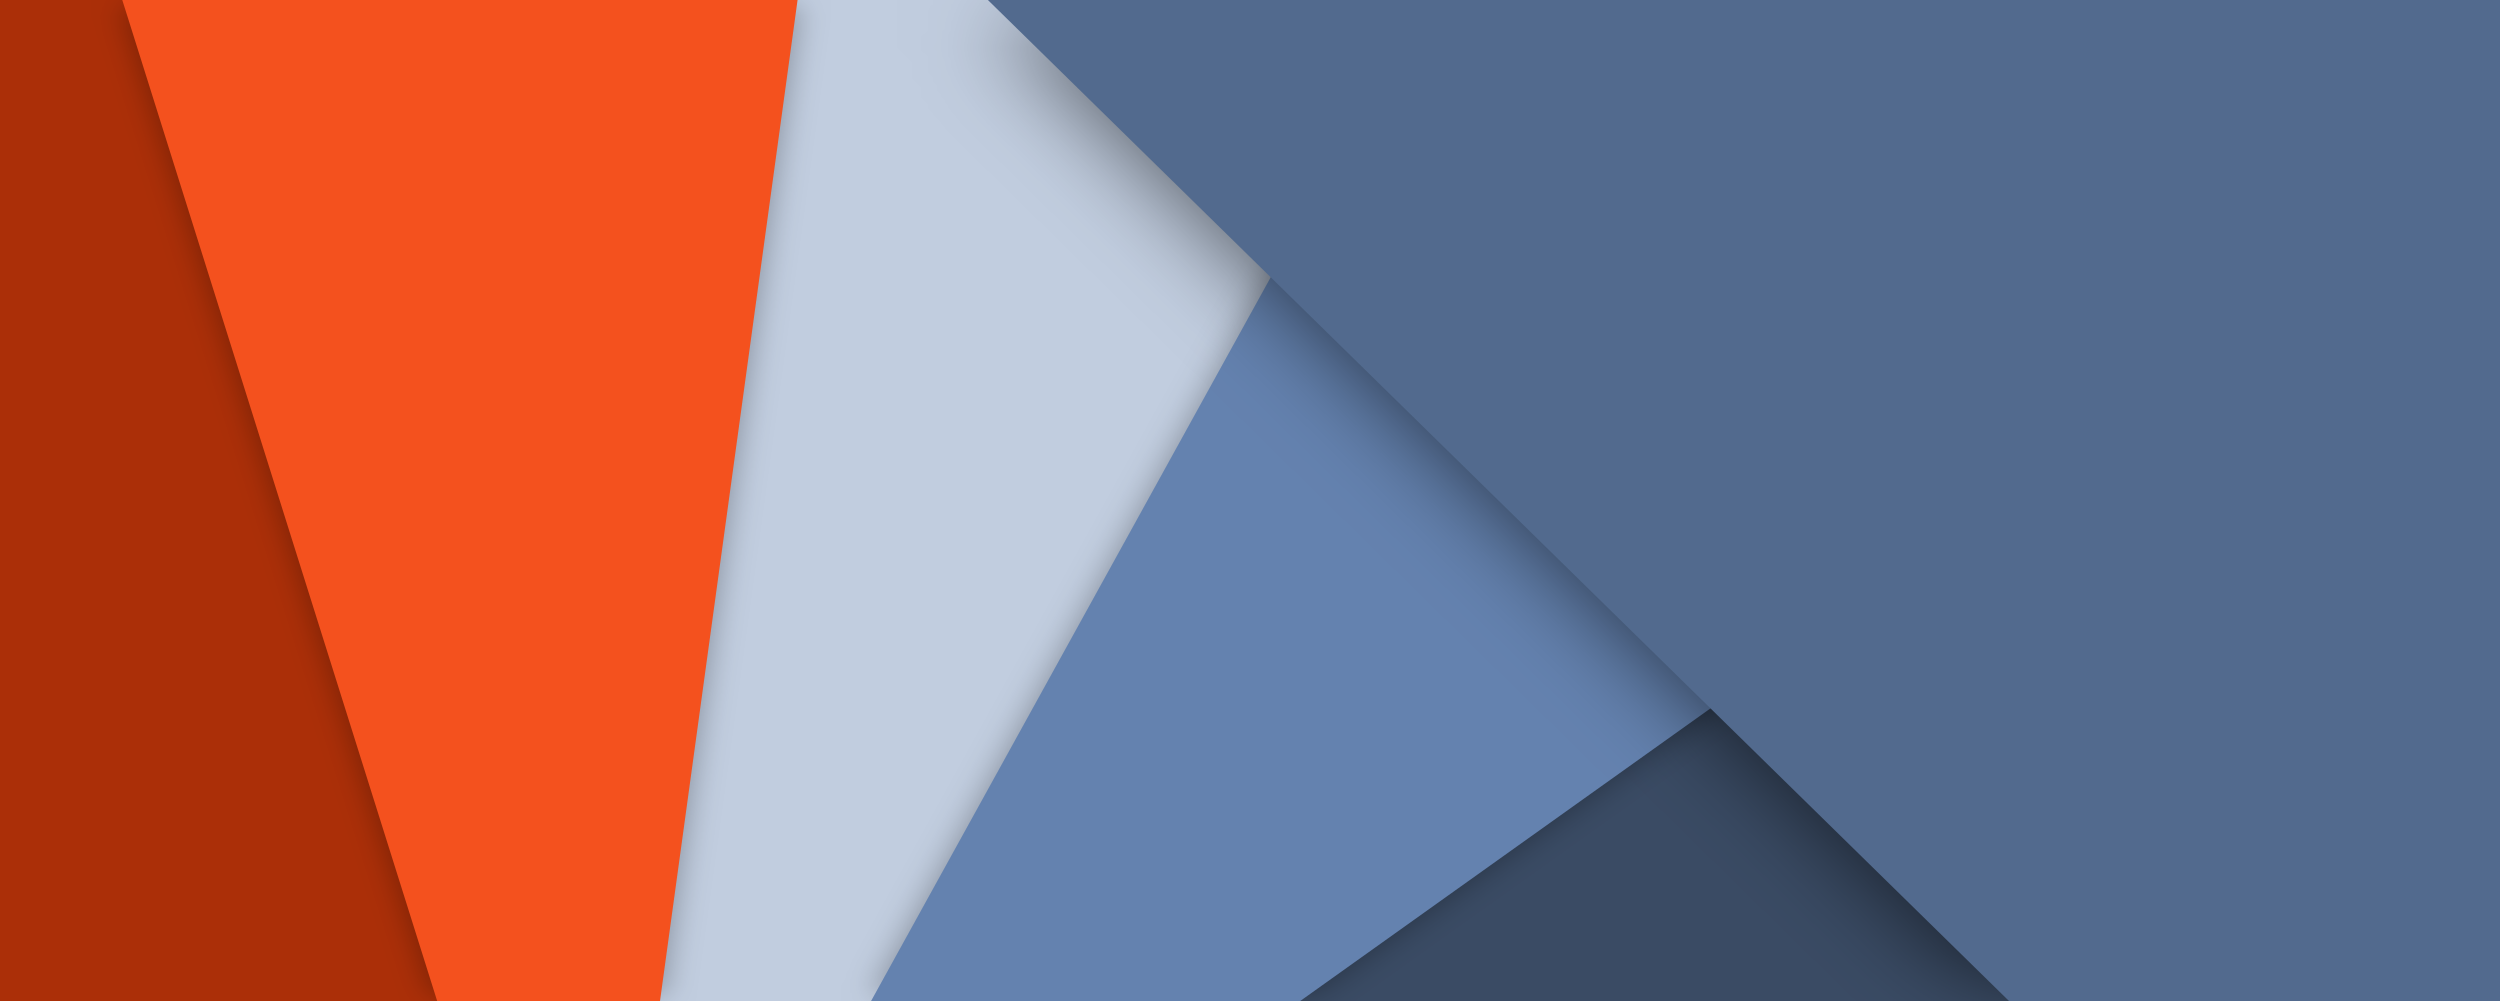
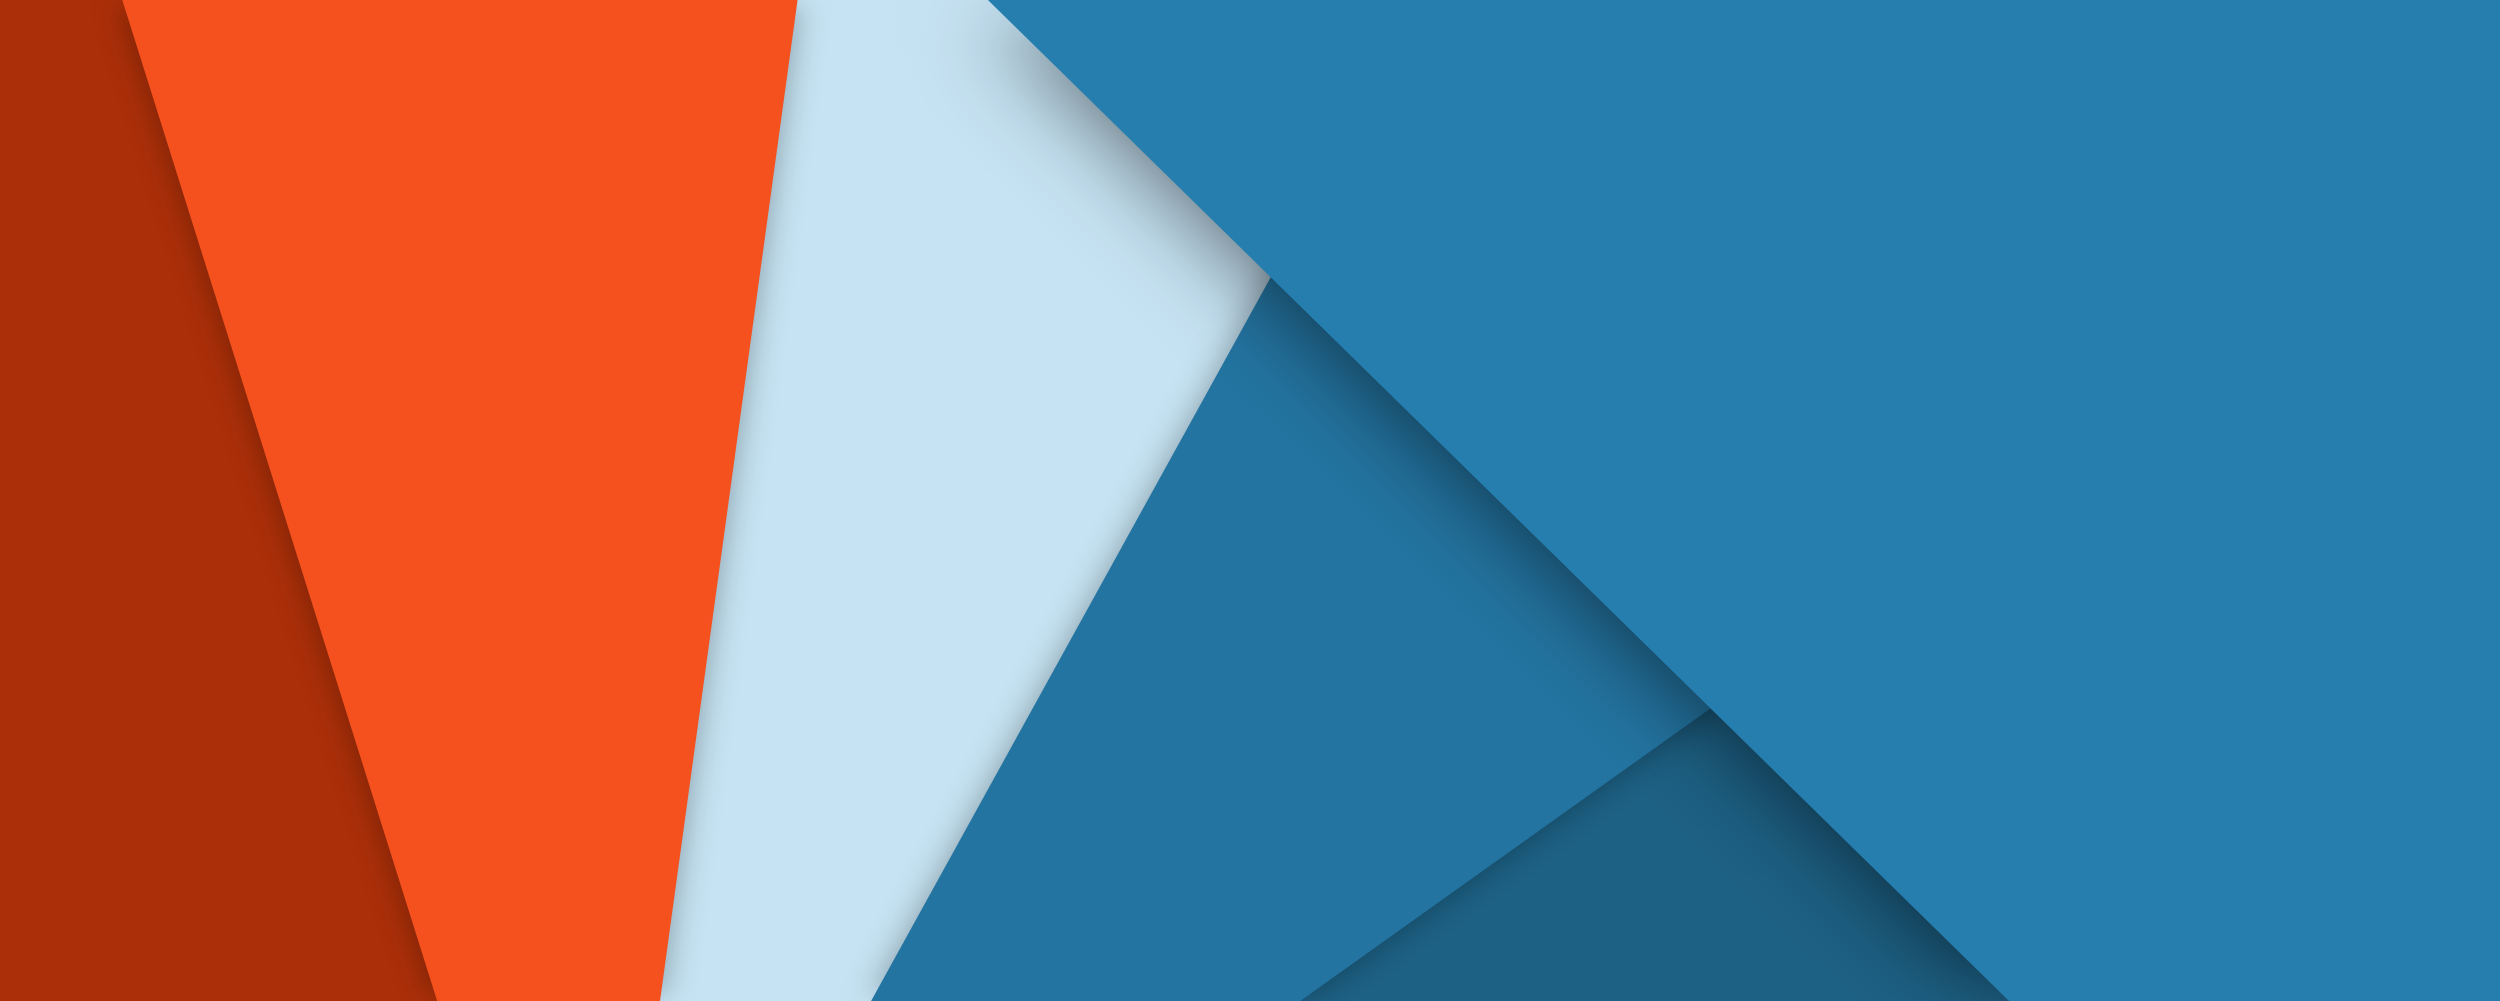
<svg xmlns="http://www.w3.org/2000/svg" width="300" height="120" viewBox="0 0 300 120" id="svg2" version="1.1">
  <defs id="defs4">
    <filter style="color-interpolation-filters:sRGB" id="filter4210">
      <feFlood flood-opacity="0.322" flood-color="rgb(0,0,0)" result="flood" id="feFlood4212" />
      <feComposite in="flood" in2="SourceGraphic" operator="in" result="composite1" id="feComposite4214" />
      <feGaussianBlur in="composite1" stdDeviation="2" result="blur" id="feGaussianBlur4216" />
      <feOffset dx="0" dy="0" result="offset" id="feOffset4218" />
      <feComposite in="SourceGraphic" in2="offset" operator="over" result="composite2" id="feComposite4220" />
    </filter>
    <filter style="color-interpolation-filters:sRGB" id="filter4222">
      <feFlood flood-opacity="0.322" flood-color="rgb(0,0,0)" result="flood" id="feFlood4224" />
      <feComposite in="flood" in2="SourceGraphic" operator="in" result="composite1" id="feComposite4226" />
      <feGaussianBlur in="composite1" stdDeviation="2" result="blur" id="feGaussianBlur4228" />
      <feOffset dx="0" dy="0" result="offset" id="feOffset4230" />
      <feComposite in="SourceGraphic" in2="offset" operator="over" result="composite2" id="feComposite4232" />
    </filter>
    <filter style="color-interpolation-filters:sRGB" id="filter4234">
      <feFlood flood-opacity="0.322" flood-color="rgb(0,0,0)" result="flood" id="feFlood4236" />
      <feComposite in="flood" in2="SourceGraphic" operator="in" result="composite1" id="feComposite4238" />
      <feGaussianBlur in="composite1" stdDeviation="2" result="blur" id="feGaussianBlur4240" />
      <feOffset dx="0" dy="0" result="offset" id="feOffset4242" />
      <feComposite in="SourceGraphic" in2="offset" operator="over" result="composite2" id="feComposite4244" />
    </filter>
    <filter style="color-interpolation-filters:sRGB" id="filter4306">
      <feFlood flood-opacity="0.612" flood-color="rgb(0,0,0)" result="flood" id="feFlood4308" />
      <feComposite in="flood" in2="SourceGraphic" operator="in" result="composite1" id="feComposite4310" />
      <feGaussianBlur in="composite1" stdDeviation="6" result="blur" id="feGaussianBlur4312" />
      <feOffset dx="0" dy="0" result="offset" id="feOffset4314" />
      <feComposite in="SourceGraphic" in2="offset" operator="over" result="composite2" id="feComposite4316" />
    </filter>
  </defs>
  <g id="layer1" transform="translate(0,-932.3621)">
-     <path style="fill:#c1cddf;fill-opacity:1;fill-rule:evenodd;stroke:#000000;stroke-width:1px;stroke-linecap:butt;stroke-linejoin:miter;stroke-opacity:1" d="m 96.786,905.934 63.214,60.357 -55.357,95.714 -32.857,-1.071 z" id="path4208" />
-     <path style="fill:#3a4b64;fill-opacity:1;fill-rule:evenodd;stroke:none;stroke-width:1px;stroke-linecap:butt;stroke-linejoin:miter;stroke-opacity:1" d="m 198.571,994.505 64.643,68.929 -126.786,-2.5 z" id="path4162" />
-     <path style="fill:#6482af;fill-opacity:1;fill-rule:evenodd;stroke:none;stroke-width:1px;stroke-linecap:butt;stroke-linejoin:miter;stroke-opacity:1;filter:url(#filter4234)" d="M 219.286,1007.362 71.071,1113.076 161.786,948.791 Z" id="path4154" />
-     <rect style="opacity:1;fill:#6482af;fill-opacity:1;fill-rule:nonzero;stroke:none;stroke-width:1;stroke-linecap:butt;stroke-linejoin:bevel;stroke-miterlimit:4;stroke-dasharray:none;stroke-opacity:1" id="rect4136" width="18.214" height="16.429" x="-104.286" y="839.148" />
-     <rect style="opacity:1;fill:#526a8e;fill-opacity:1;fill-rule:nonzero;stroke:none;stroke-width:1;stroke-linecap:butt;stroke-linejoin:bevel;stroke-miterlimit:4;stroke-dasharray:none;stroke-opacity:1" id="rect4138" width="18.929" height="19.643" x="-81.071" y="834.148" />
-     <rect style="opacity:1;fill:#f4511e;fill-opacity:1;fill-rule:nonzero;stroke:none;stroke-width:1;stroke-linecap:butt;stroke-linejoin:bevel;stroke-miterlimit:4;stroke-dasharray:none;stroke-opacity:1" id="rect4140" width="15" height="20.357" x="-56.429" y="834.862" />
+     <path style="fill:#c6e3f3;fill-opacity:1;fill-rule:evenodd;stroke:#000000;stroke-width:1px;stroke-linecap:butt;stroke-linejoin:miter;stroke-opacity:1" d="m 96.786,905.934 63.214,60.357 -55.357,95.714 -32.857,-1.071 z" id="path4208" />
+     <path style="fill:#1d6185;fill-opacity:1;fill-rule:evenodd;stroke:none;stroke-width:1px;stroke-linecap:butt;stroke-linejoin:miter;stroke-opacity:1" d="m 198.571,994.505 64.643,68.929 -126.786,-2.5 z" id="path4162" />
+     <path style="fill:#2374a1;fill-opacity:1;fill-rule:evenodd;stroke:none;stroke-width:1px;stroke-linecap:butt;stroke-linejoin:miter;stroke-opacity:1;filter:url(#filter4234)" d="M 219.286,1007.362 71.071,1113.076 161.786,948.791 Z" id="path4154" />
    <path style="fill:#ab2f08;fill-opacity:1;fill-rule:evenodd;stroke:none;stroke-width:1px;stroke-linecap:butt;stroke-linejoin:miter;stroke-opacity:1" d="m 58.214,1057.362 -62.143,0.357 -0.714,-157.143 24.643,-0.714 z" id="path4160" />
    <path style="fill:#f4511e;fill-opacity:1;fill-rule:evenodd;stroke:none;stroke-width:1px;stroke-linecap:butt;stroke-linejoin:miter;stroke-opacity:1;filter:url(#filter4222)" d="M 100.714,895.934 71.071,1111.648 3.214,895.934 Z" id="path4156" />
-     <path style="fill:#526a8e;fill-opacity:1;fill-rule:evenodd;stroke:none;stroke-width:1px;stroke-linecap:butt;stroke-linejoin:miter;stroke-opacity:1;filter:url(#filter4306)" d="m 83.571,898.076 163.214,160 63.214,-0.714 -3.571,-161.429 z" id="path4142" />
+     <path style="fill:#257eae;fill-opacity:1;fill-rule:evenodd;stroke:none;stroke-width:1px;stroke-linecap:butt;stroke-linejoin:miter;stroke-opacity:1;filter:url(#filter4306)" d="m 83.571,898.076 163.214,160 63.214,-0.714 -3.571,-161.429 z" id="path4142" />
    <path style="fill:none;fill-rule:evenodd;stroke:#000000;stroke-width:1px;stroke-linecap:butt;stroke-linejoin:miter;stroke-opacity:1" d="m -1.429,895.934 -1.071,-5" id="path4158" />
    <rect style="opacity:1;fill:#ffffff;fill-opacity:1;fill-rule:nonzero;stroke:none;stroke-width:1;stroke-linecap:butt;stroke-linejoin:bevel;stroke-miterlimit:4;stroke-dasharray:none;stroke-opacity:1" id="rect4164" width="65.357" height="202.857" x="-66.429" y="888.434" />
    <rect style="opacity:1;fill:#ffffff;fill-opacity:1;fill-rule:nonzero;stroke:none;stroke-width:1;stroke-linecap:butt;stroke-linejoin:bevel;stroke-miterlimit:4;stroke-dasharray:none;stroke-opacity:1" id="rect4164-4" width="65.357" height="202.857" x="300.893" y="875.934" />
    <rect style="opacity:1;fill:#ffffff;fill-opacity:1;fill-rule:nonzero;stroke:none;stroke-width:1;stroke-linecap:butt;stroke-linejoin:bevel;stroke-miterlimit:4;stroke-dasharray:none;stroke-opacity:1" id="rect4164-41" width="364.286" height="81.429" x="-36.25" y="1053.791" />
    <rect style="opacity:1;fill:#ffffff;fill-opacity:1;fill-rule:nonzero;stroke:none;stroke-width:1;stroke-linecap:butt;stroke-linejoin:bevel;stroke-miterlimit:4;stroke-dasharray:none;stroke-opacity:1" id="rect4164-41-3" width="364.286" height="81.429" x="-23.571" y="820.219" />
  </g>
</svg>
